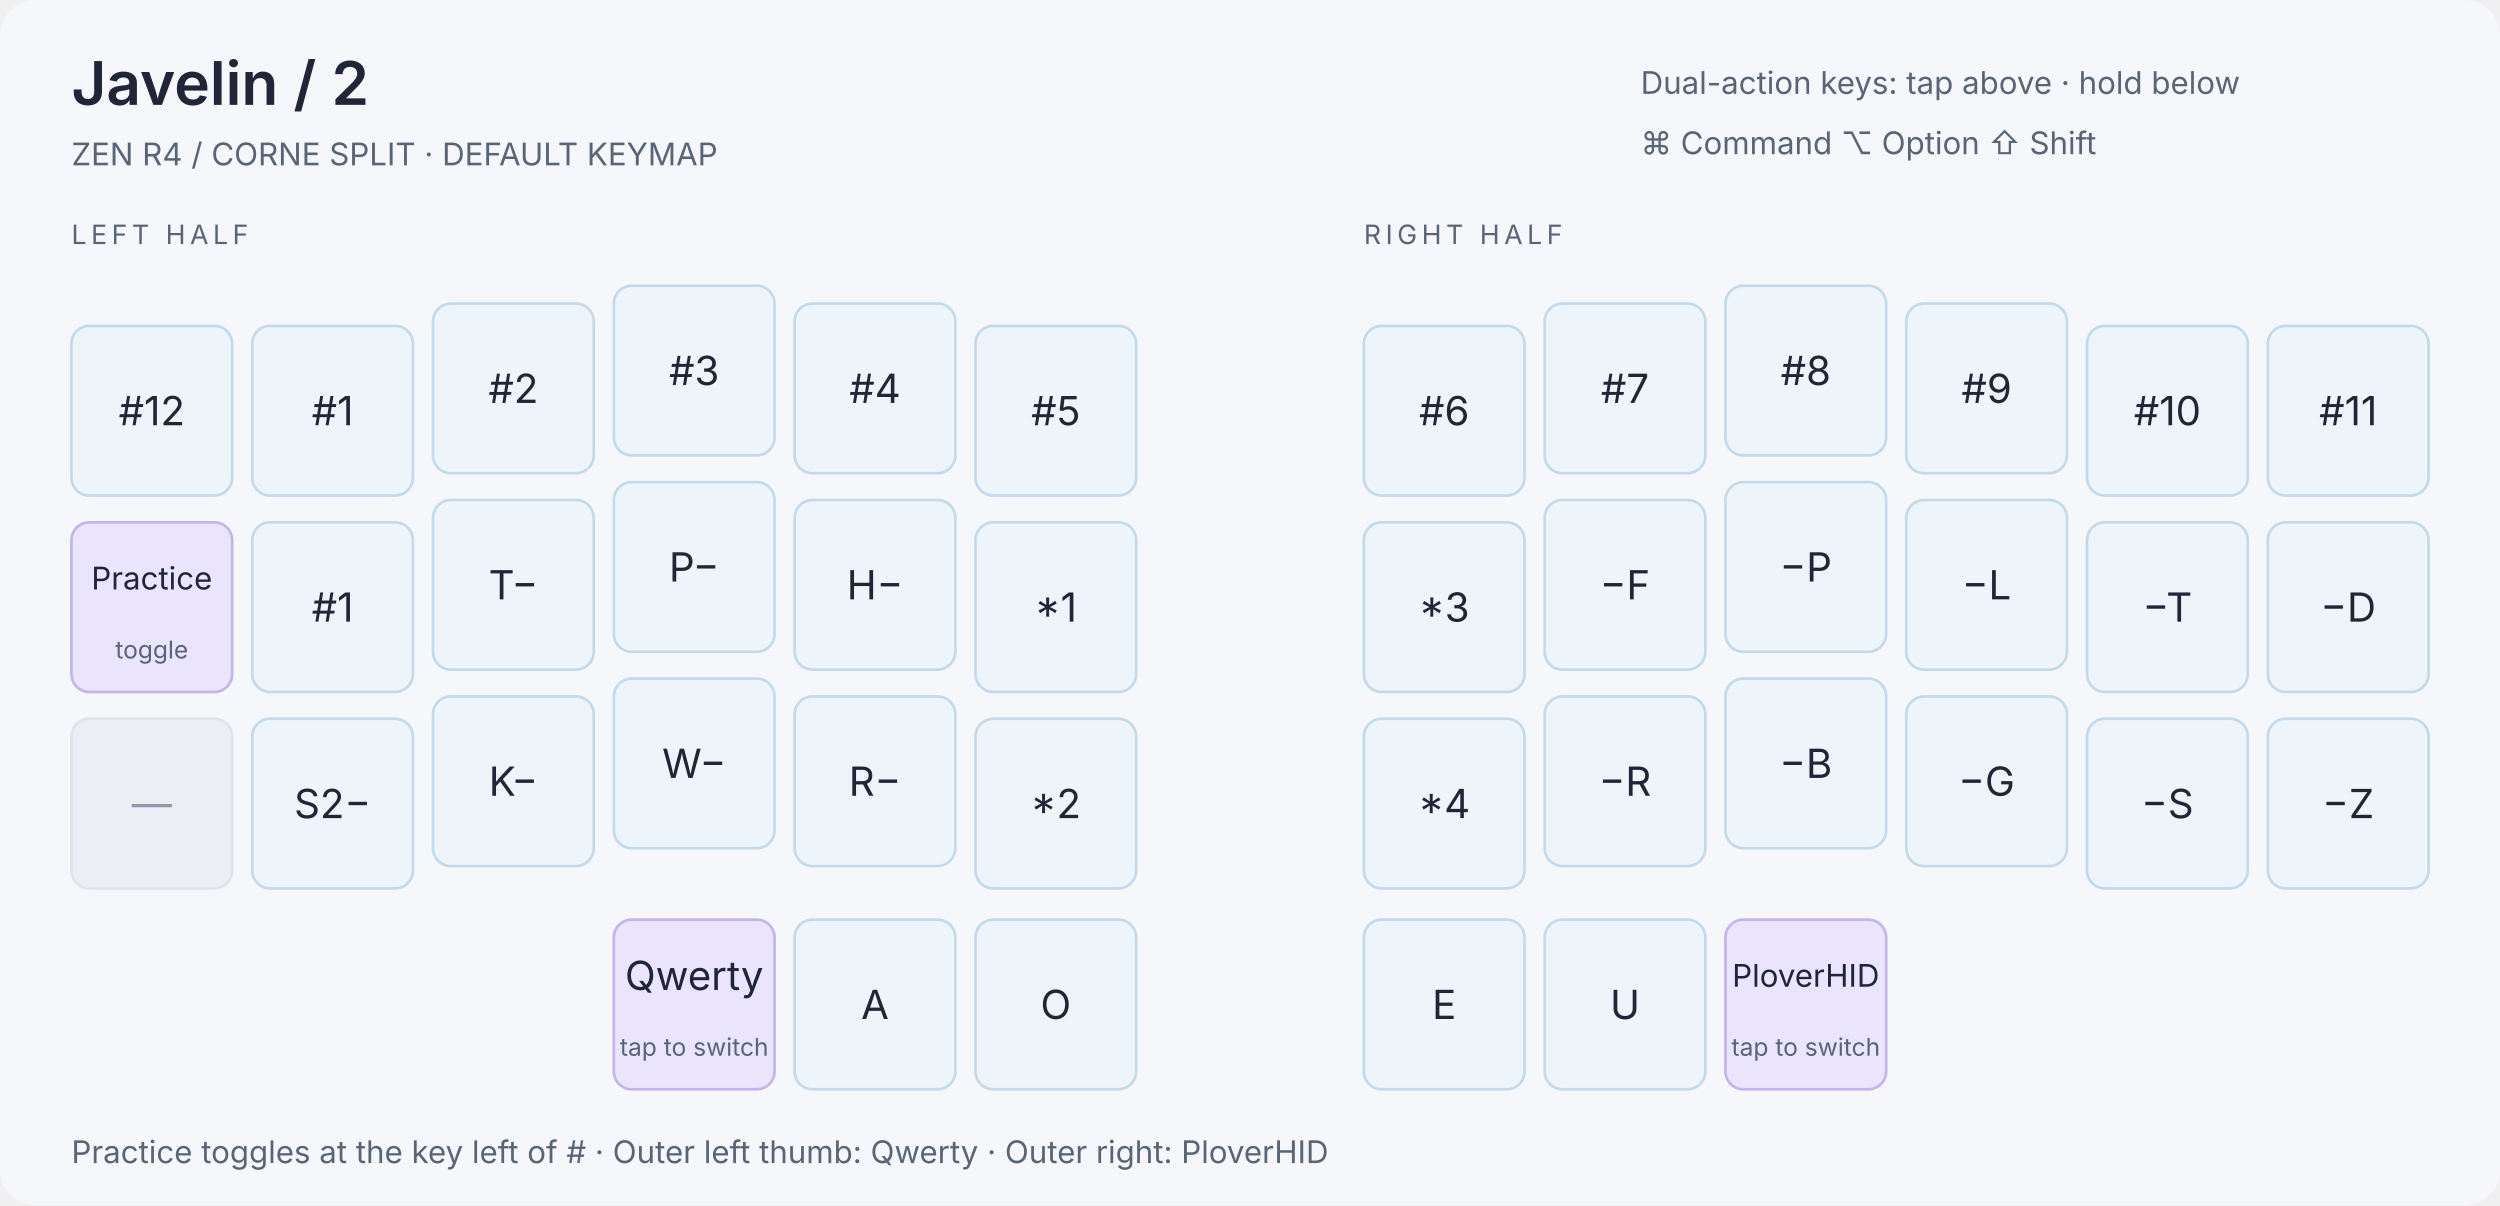
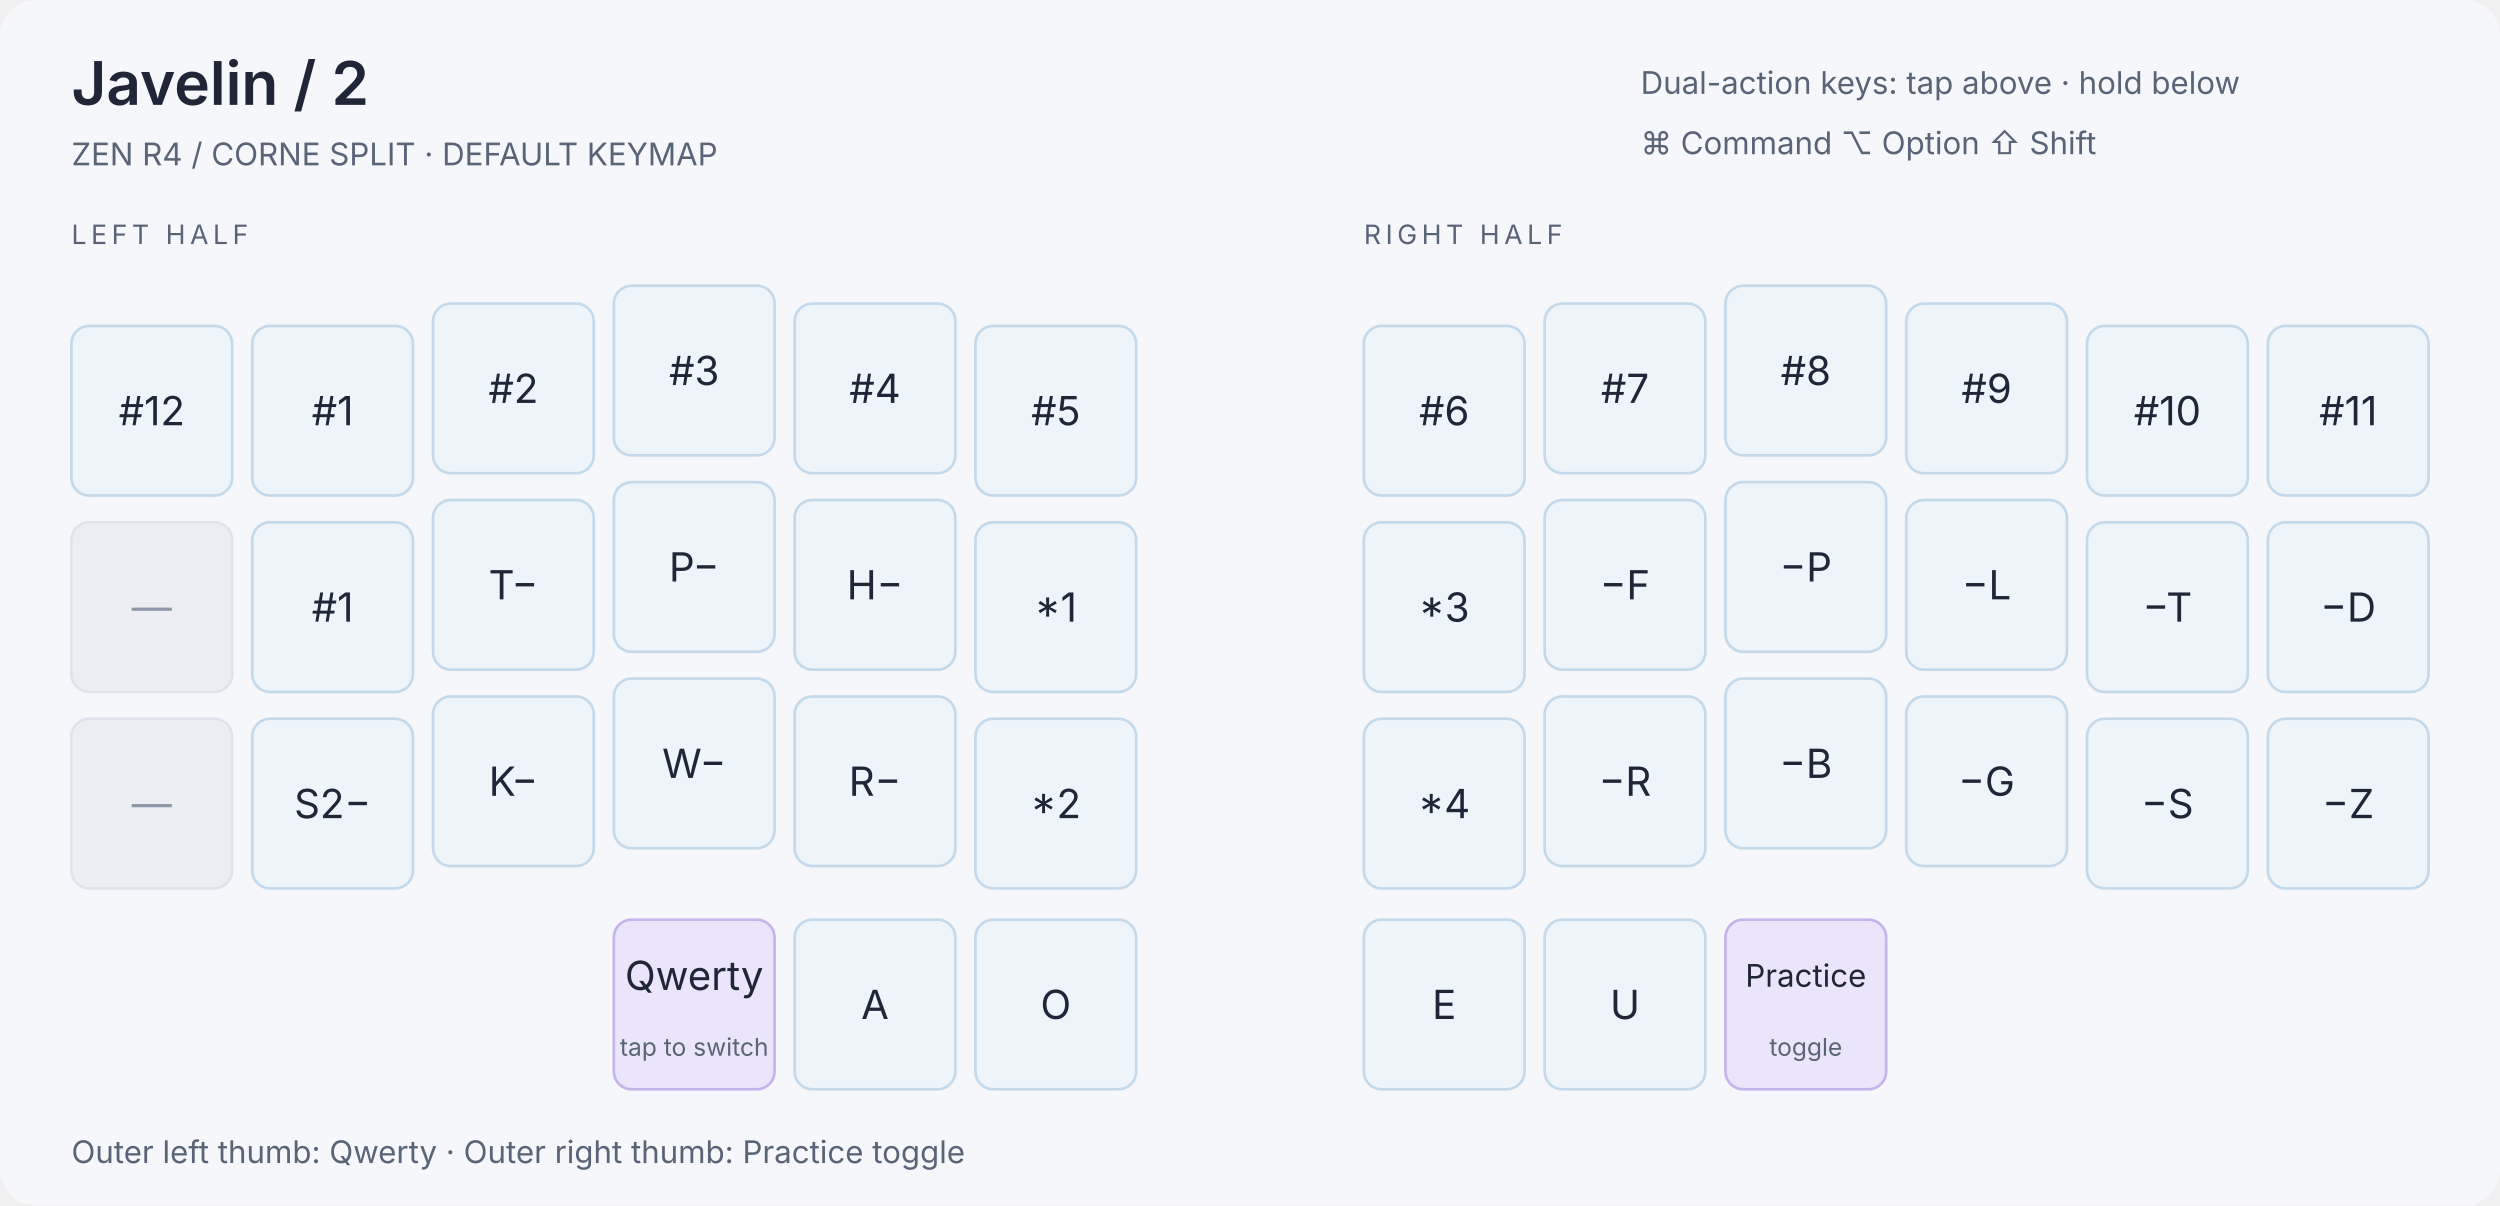
<svg xmlns="http://www.w3.org/2000/svg" width="1120" height="540" viewBox="0 0 1120 540" role="img" aria-labelledby="title desc">
  <style>
.bg{fill:#f6f7fb}.key{fill:#fff;stroke:#d5d9e4;stroke-width:1.2}.line{stroke:#e5e7ef;stroke-width:1}
text{font-family:system-ui,-apple-system,BlinkMacSystemFont,"Segoe UI",sans-serif;fill:#202637;font-size:18px;text-anchor:middle;dominant-baseline:middle}
.title{font-size:27px;font-weight:600;text-anchor:start}.subtitle{font-size:14px;fill:#596477;text-anchor:start}.side{font-size:12px;letter-spacing:2px;fill:#596477;text-anchor:start}
.compact{font-size:14px}.hold{fill:#5f4aad;font-size:16px}.meta{fill:#596477;font-size:11px}.disabled .key{fill:#eceef4;stroke:#e0e3eb}.disabled text{fill:#8e98aa}
.layer .key{fill:#ebe5fb;stroke:#c5b4eb}.steno .key{fill:#edf5fb;stroke:#c4d9ea}.footer{font-size:14px;fill:#596477;text-anchor:start}
@media(prefers-color-scheme:dark){.bg{fill:#151922}.key{fill:#222936;stroke:#414b5e}.line{stroke:#414b5e}text{fill:#ecf0f7}.subtitle,.side,.meta,.footer{fill:#b3bdcd}.compact{font-size:14px}.hold{fill:#c2aaff}.disabled .key{fill:#1b202b;stroke:#303746}.disabled text{fill:#77849a}.layer .key{fill:#35294e;stroke:#71578e}.steno .key{fill:#203448;stroke:#3f617c}}
</style>
  <rect class="bg" width="1120" height="540" rx="16" />
  <text x="32" y="37" class="title">Javelin  /  2</text>
  <text x="32" y="69" class="subtitle">ZEN R4 / CORNE SPLIT     ·     DEFAULT KEYMAP</text>
  <text x="735" y="37" class="subtitle">Dual-action keys: tap above · hold below</text>
  <text x="735" y="64" class="subtitle">⌘ Command     ⌥ Option     ⇧ Shift</text>
  <text x="32" y="105" class="side">LEFT HALF</text>
  <g class="steno" data-key-index="0">
    <rect class="key" x="32" y="146" width="72" height="76" rx="8" />
    <text x="68" y="184" class="">#12</text>
  </g>
  <g class="steno" data-key-index="1">
    <rect class="key" x="113" y="146" width="72" height="76" rx="8" />
    <text x="149" y="184" class="">#1</text>
  </g>
  <g class="steno" data-key-index="2">
    <rect class="key" x="194" y="136" width="72" height="76" rx="8" />
    <text x="230" y="174" class="">#2</text>
  </g>
  <g class="steno" data-key-index="3">
    <rect class="key" x="275" y="128" width="72" height="76" rx="8" />
    <text x="311" y="166" class="">#3</text>
  </g>
  <g class="steno" data-key-index="4">
    <rect class="key" x="356" y="136" width="72" height="76" rx="8" />
    <text x="392" y="174" class="">#4</text>
  </g>
  <g class="steno" data-key-index="5">
    <rect class="key" x="437" y="146" width="72" height="76" rx="8" />
    <text x="473" y="184" class="">#5</text>
  </g>
-   <g class="layer" data-key-index="12">
+   <g class="disabled" data-key-index="12">
    <rect class="key" x="32" y="234" width="72" height="76" rx="8" />
-     <text x="68" y="259" class="compact">Practice</text>
-     <text x="68" y="291" class="meta">toggle</text>
+     <text x="68" y="272" class="">—</text>
  </g>
  <g class="steno" data-key-index="13">
    <rect class="key" x="113" y="234" width="72" height="76" rx="8" />
    <text x="149" y="272" class="">#1</text>
  </g>
  <g class="steno" data-key-index="14">
    <rect class="key" x="194" y="224" width="72" height="76" rx="8" />
    <text x="230" y="262" class="">T−</text>
  </g>
  <g class="steno" data-key-index="15">
    <rect class="key" x="275" y="216" width="72" height="76" rx="8" />
    <text x="311" y="254" class="">P−</text>
  </g>
  <g class="steno" data-key-index="16">
    <rect class="key" x="356" y="224" width="72" height="76" rx="8" />
    <text x="392" y="262" class="">H−</text>
  </g>
  <g class="steno" data-key-index="17">
    <rect class="key" x="437" y="234" width="72" height="76" rx="8" />
    <text x="473" y="272" class="">*1</text>
  </g>
  <g class="disabled" data-key-index="24">
    <rect class="key" x="32" y="322" width="72" height="76" rx="8" />
    <text x="68" y="360" class="">—</text>
  </g>
  <g class="steno" data-key-index="25">
    <rect class="key" x="113" y="322" width="72" height="76" rx="8" />
    <text x="149" y="360" class="">S2−</text>
  </g>
  <g class="steno" data-key-index="26">
    <rect class="key" x="194" y="312" width="72" height="76" rx="8" />
    <text x="230" y="350" class="">K−</text>
  </g>
  <g class="steno" data-key-index="27">
    <rect class="key" x="275" y="304" width="72" height="76" rx="8" />
    <text x="311" y="342" class="">W−</text>
  </g>
  <g class="steno" data-key-index="28">
    <rect class="key" x="356" y="312" width="72" height="76" rx="8" />
    <text x="392" y="350" class="">R−</text>
  </g>
  <g class="steno" data-key-index="29">
    <rect class="key" x="437" y="322" width="72" height="76" rx="8" />
    <text x="473" y="360" class="">*2</text>
  </g>
  <g class="layer" data-key-index="36">
    <rect class="key" x="275" y="412" width="72" height="76" rx="8" />
    <text x="311" y="437" class="">Qwerty</text>
    <text x="311" y="469" class="meta">tap to switch</text>
  </g>
  <g class="steno" data-key-index="37">
    <rect class="key" x="356" y="412" width="72" height="76" rx="8" />
    <text x="392" y="450" class="">A</text>
  </g>
  <g class="steno" data-key-index="38">
    <rect class="key" x="437" y="412" width="72" height="76" rx="8" />
    <text x="473" y="450" class="">O</text>
  </g>
  <text x="611" y="105" class="side">RIGHT HALF</text>
  <g class="steno" data-key-index="6">
    <rect class="key" x="611" y="146" width="72" height="76" rx="8" />
    <text x="647" y="184" class="">#6</text>
  </g>
  <g class="steno" data-key-index="7">
    <rect class="key" x="692" y="136" width="72" height="76" rx="8" />
    <text x="728" y="174" class="">#7</text>
  </g>
  <g class="steno" data-key-index="8">
    <rect class="key" x="773" y="128" width="72" height="76" rx="8" />
    <text x="809" y="166" class="">#8</text>
  </g>
  <g class="steno" data-key-index="9">
    <rect class="key" x="854" y="136" width="72" height="76" rx="8" />
    <text x="890" y="174" class="">#9</text>
  </g>
  <g class="steno" data-key-index="10">
    <rect class="key" x="935" y="146" width="72" height="76" rx="8" />
    <text x="971" y="184" class="">#10</text>
  </g>
  <g class="steno" data-key-index="11">
    <rect class="key" x="1016" y="146" width="72" height="76" rx="8" />
    <text x="1052" y="184" class="">#11</text>
  </g>
  <g class="steno" data-key-index="18">
    <rect class="key" x="611" y="234" width="72" height="76" rx="8" />
    <text x="647" y="272" class="">*3</text>
  </g>
  <g class="steno" data-key-index="19">
    <rect class="key" x="692" y="224" width="72" height="76" rx="8" />
    <text x="728" y="262" class="">−F</text>
  </g>
  <g class="steno" data-key-index="20">
    <rect class="key" x="773" y="216" width="72" height="76" rx="8" />
    <text x="809" y="254" class="">−P</text>
  </g>
  <g class="steno" data-key-index="21">
    <rect class="key" x="854" y="224" width="72" height="76" rx="8" />
    <text x="890" y="262" class="">−L</text>
  </g>
  <g class="steno" data-key-index="22">
    <rect class="key" x="935" y="234" width="72" height="76" rx="8" />
    <text x="971" y="272" class="">−T</text>
  </g>
  <g class="steno" data-key-index="23">
    <rect class="key" x="1016" y="234" width="72" height="76" rx="8" />
    <text x="1052" y="272" class="">−D</text>
  </g>
  <g class="steno" data-key-index="30">
    <rect class="key" x="611" y="322" width="72" height="76" rx="8" />
    <text x="647" y="360" class="">*4</text>
  </g>
  <g class="steno" data-key-index="31">
    <rect class="key" x="692" y="312" width="72" height="76" rx="8" />
    <text x="728" y="350" class="">−R</text>
  </g>
  <g class="steno" data-key-index="32">
    <rect class="key" x="773" y="304" width="72" height="76" rx="8" />
    <text x="809" y="342" class="">−B</text>
  </g>
  <g class="steno" data-key-index="33">
    <rect class="key" x="854" y="312" width="72" height="76" rx="8" />
    <text x="890" y="350" class="">−G</text>
  </g>
  <g class="steno" data-key-index="34">
    <rect class="key" x="935" y="322" width="72" height="76" rx="8" />
    <text x="971" y="360" class="">−S</text>
  </g>
  <g class="steno" data-key-index="35">
    <rect class="key" x="1016" y="322" width="72" height="76" rx="8" />
    <text x="1052" y="360" class="">−Z</text>
  </g>
  <g class="steno" data-key-index="39">
    <rect class="key" x="611" y="412" width="72" height="76" rx="8" />
    <text x="647" y="450" class="">E</text>
  </g>
  <g class="steno" data-key-index="40">
    <rect class="key" x="692" y="412" width="72" height="76" rx="8" />
    <text x="728" y="450" class="">U</text>
  </g>
  <g class="layer" data-key-index="41">
    <rect class="key" x="773" y="412" width="72" height="76" rx="8" />
-     <text x="809" y="437" class="compact">PloverHID</text>
-     <text x="809" y="469" class="meta">tap to switch</text>
+     <text x="809" y="437" class="compact">Practice</text>
+     <text x="809" y="469" class="meta">toggle</text>
  </g>
-   <text x="32" y="516" class="footer">Practice toggles at the key left of # · Outer left thumb: Qwerty · Outer right: PloverHID</text>
+   <text x="32" y="516" class="footer">Outer left thumb: Qwerty · Outer right thumb: Practice toggle</text>
</svg>
